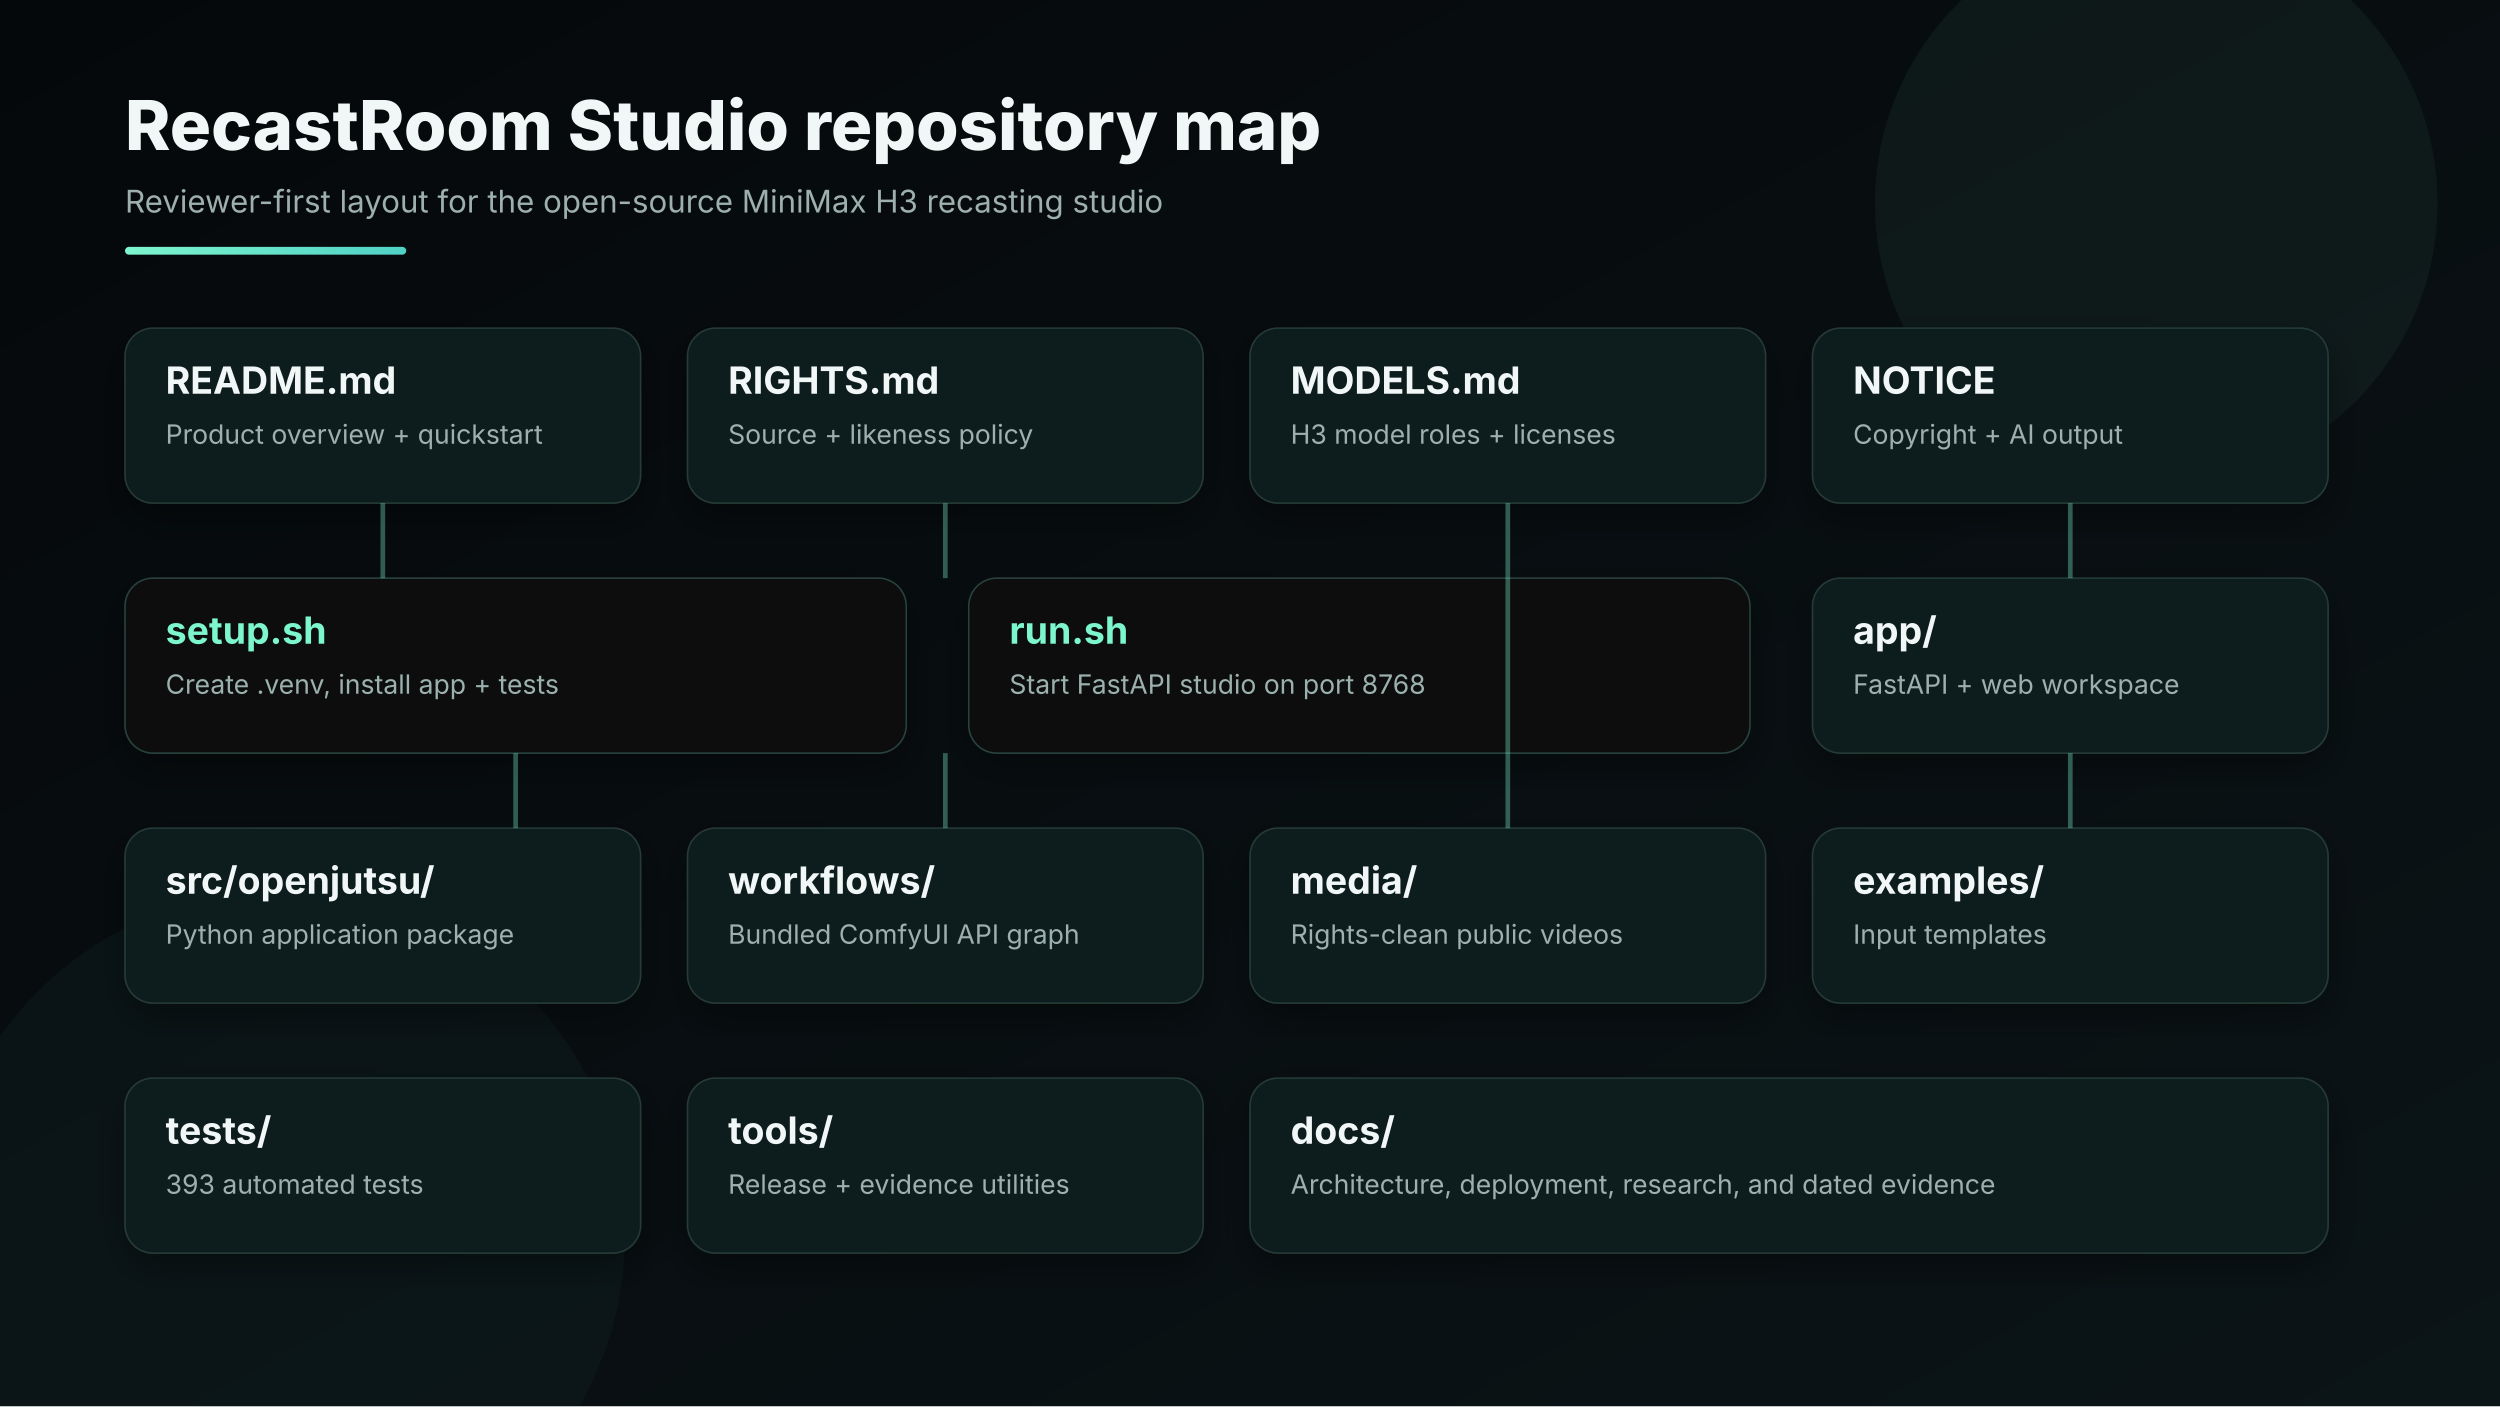
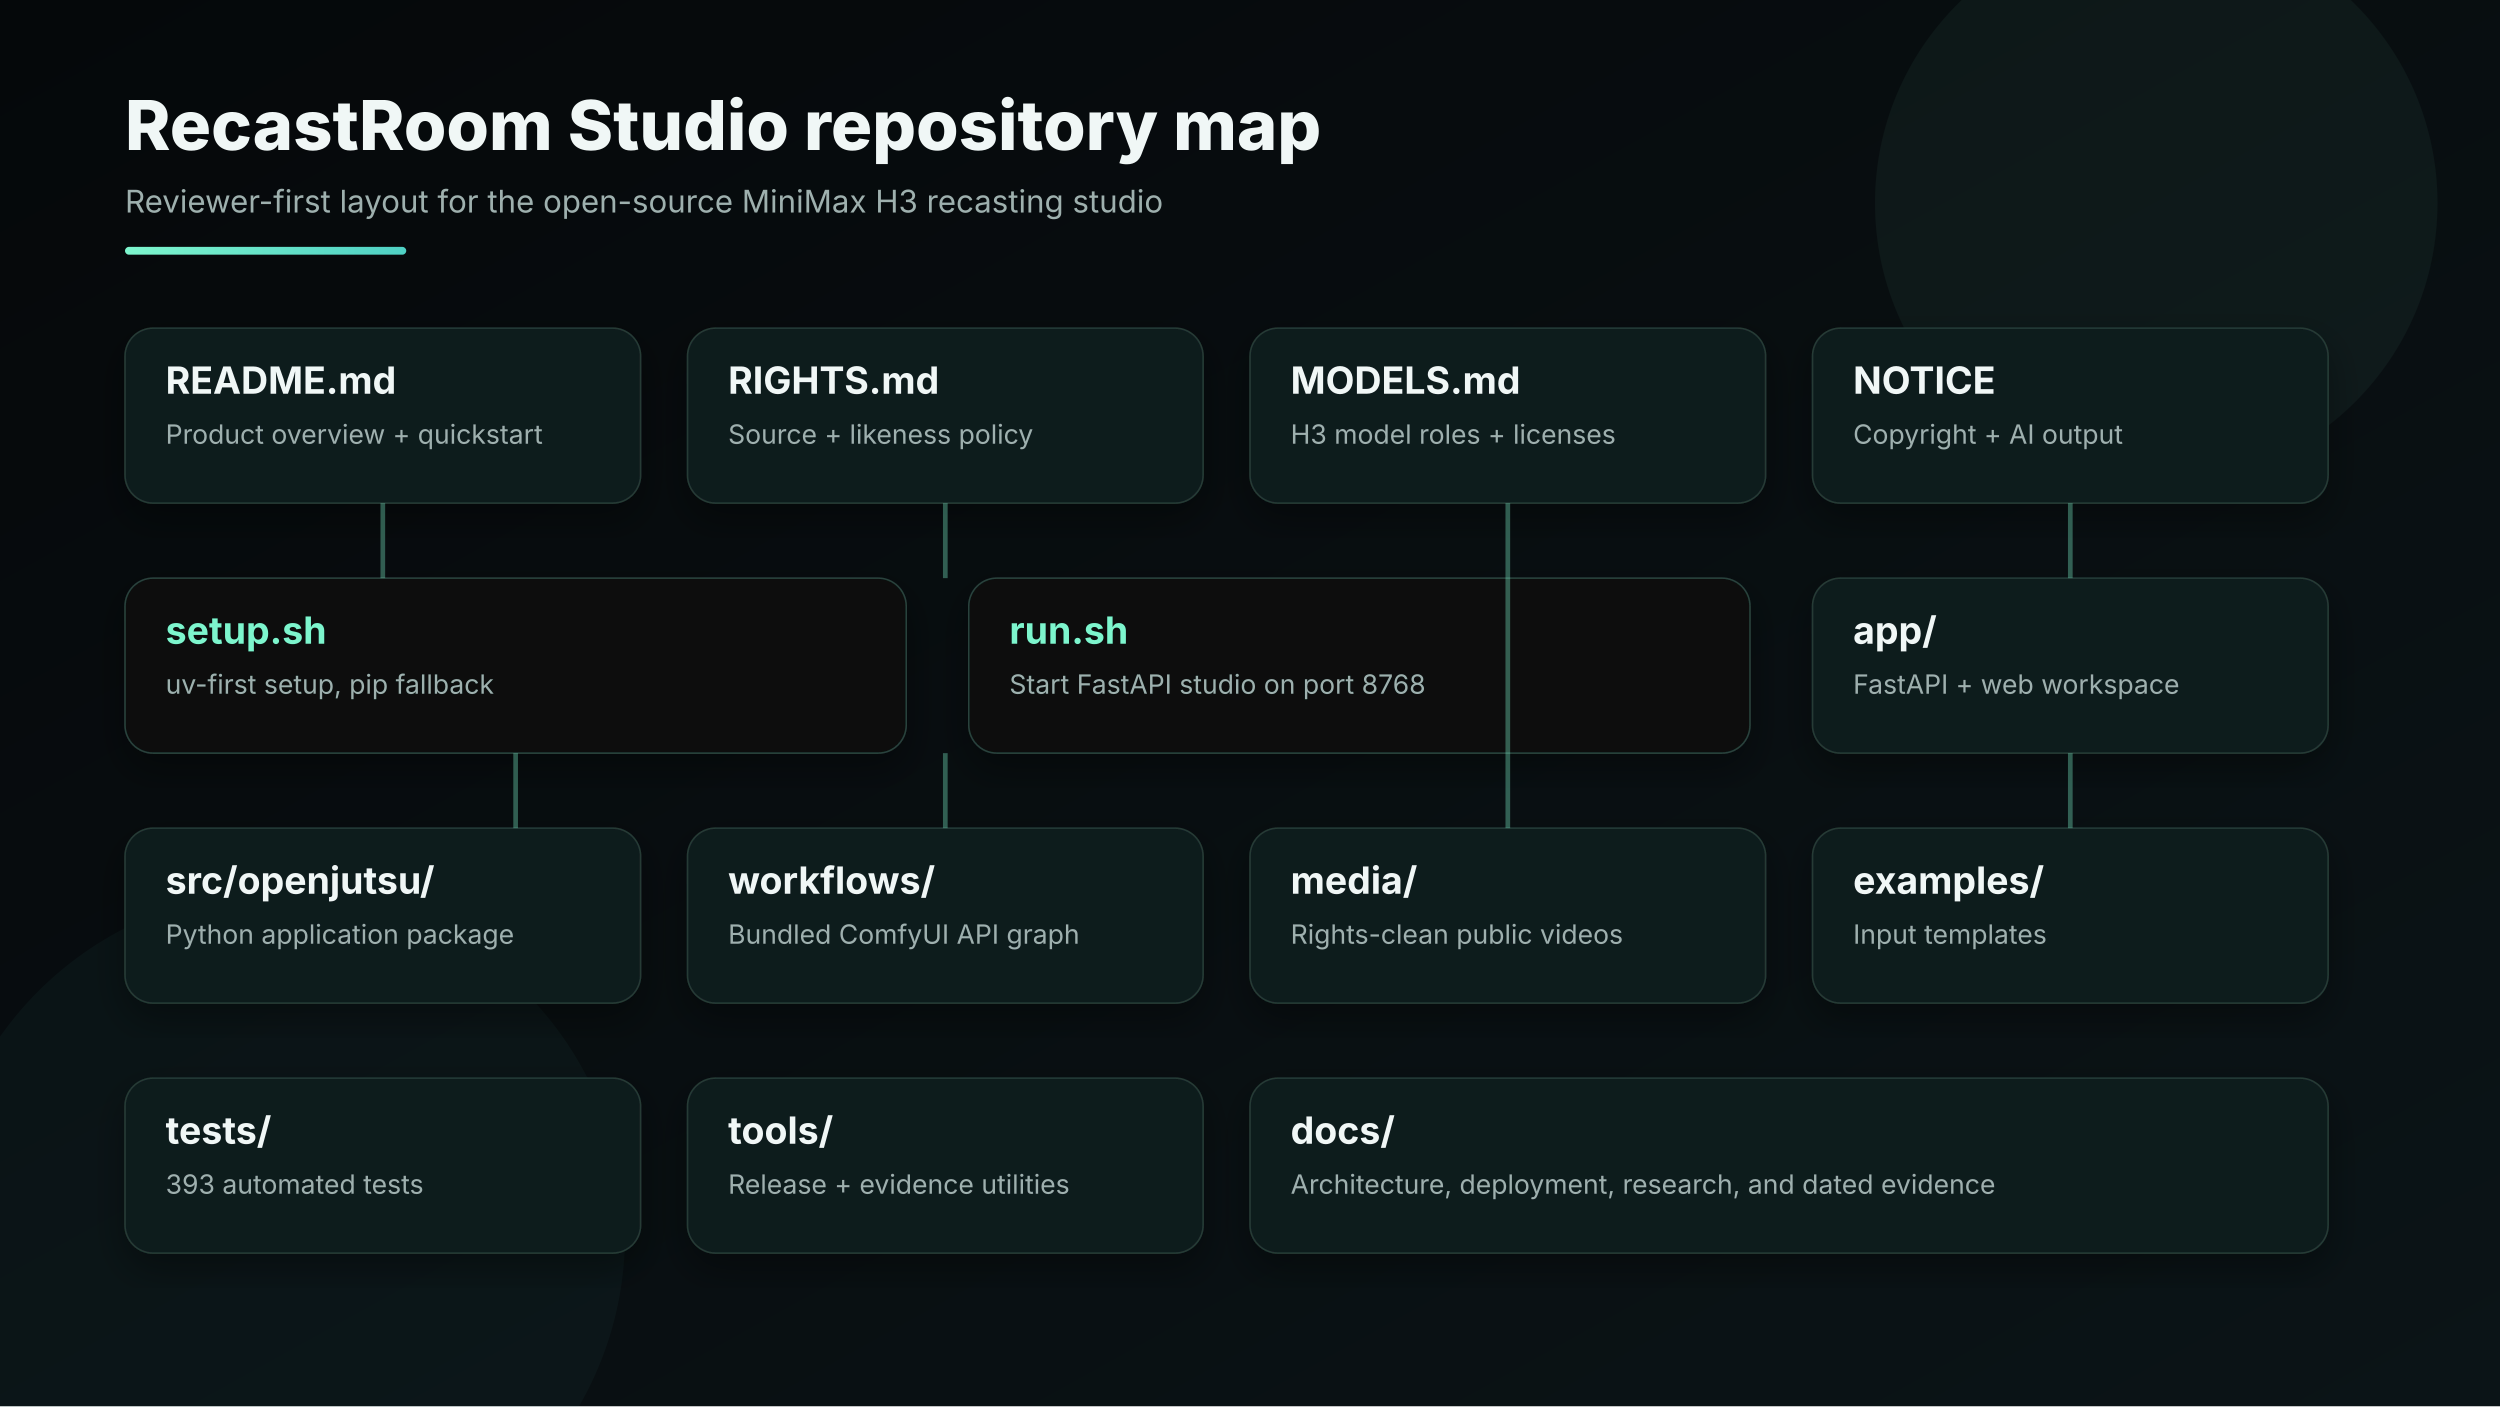
<svg xmlns="http://www.w3.org/2000/svg" width="1600" height="900" viewBox="0 0 1600 900">
  <defs>
    <linearGradient id="bg" x1="0" y1="0" x2="1" y2="1">
      <stop offset="0%" stop-color="#05080a" />
      <stop offset="100%" stop-color="#0b1417" />
    </linearGradient>
    <linearGradient id="edge" x1="0" y1="0" x2="1" y2="0">
      <stop offset="0%" stop-color="#7df5cd" />
      <stop offset="100%" stop-color="#4fd1c5" />
    </linearGradient>
    <filter id="shadow" x="-20%" y="-20%" width="140%" height="140%">
      <feDropShadow dx="0" dy="10" stdDeviation="12" flood-color="#000000" flood-opacity="0.35" />
    </filter>
  </defs>
  <rect width="1600" height="900" fill="url(#bg)" />
  <circle cx="1380" cy="130" r="180" fill="#7df5cd" opacity="0.05" />
  <circle cx="180" cy="790" r="220" fill="#4fd1c5" opacity="0.04" />
  <text x="80" y="96" fill="#f0f7f6" font-family="Inter, ui-sans-serif, system-ui, sans-serif" font-size="44" font-weight="800">RecastRoom Studio repository map</text>
  <text x="80" y="136" fill="#9eb0ae" font-family="Inter, ui-sans-serif, system-ui, sans-serif" font-size="20">Reviewer-first layout for the open-source MiniMax H3 recasting studio</text>
  <rect x="80" y="158" width="180" height="5" rx="2.5" fill="url(#edge)" />
  <g font-family="Inter, ui-sans-serif, system-ui, sans-serif">
    <g filter="url(#shadow)">
      <rect x="80" y="210" width="330" height="112" rx="18" fill="#101c1f" stroke="#263b36" />
      <text x="106" y="252" fill="#f0f7f6" font-size="24" font-weight="700">README.md</text>
      <text x="106" y="284" fill="#9eb0ae" font-size="17">Product overview + quickstart</text>
    </g>
    <g filter="url(#shadow)">
      <rect x="440" y="210" width="330" height="112" rx="18" fill="#101c1f" stroke="#263b36" />
      <text x="466" y="252" fill="#f0f7f6" font-size="24" font-weight="700">RIGHTS.md</text>
      <text x="466" y="284" fill="#9eb0ae" font-size="17">Source + likeness policy</text>
    </g>
    <g filter="url(#shadow)">
      <rect x="800" y="210" width="330" height="112" rx="18" fill="#101c1f" stroke="#263b36" />
      <text x="826" y="252" fill="#f0f7f6" font-size="24" font-weight="700">MODELS.md</text>
      <text x="826" y="284" fill="#9eb0ae" font-size="17">H3 model roles + licenses</text>
    </g>
    <g filter="url(#shadow)">
      <rect x="1160" y="210" width="330" height="112" rx="18" fill="#101c1f" stroke="#263b36" />
      <text x="1186" y="252" fill="#f0f7f6" font-size="24" font-weight="700">NOTICE</text>
      <text x="1186" y="284" fill="#9eb0ae" font-size="17">Copyright + AI output</text>
    </g>
    <g filter="url(#shadow)">
      <rect x="80" y="370" width="500" height="112" rx="18" fill="#07100f" stroke="#2a423c" />
      <text x="106" y="412" fill="#7df5cd" font-size="24" font-weight="700">setup.sh</text>
-       <text x="106" y="444" fill="#9eb0ae" font-size="17">Create .venv, install app + tests</text>
+       <text x="106" y="444" fill="#9eb0ae" font-size="17">uv-first setup, pip fallback</text>
    </g>
    <g filter="url(#shadow)">
      <rect x="620" y="370" width="500" height="112" rx="18" fill="#07100f" stroke="#2a423c" />
      <text x="646" y="412" fill="#7df5cd" font-size="24" font-weight="700">run.sh</text>
      <text x="646" y="444" fill="#9eb0ae" font-size="17">Start FastAPI studio on port 8768</text>
    </g>
    <g filter="url(#shadow)">
      <rect x="1160" y="370" width="330" height="112" rx="18" fill="#101c1f" stroke="#263b36" />
      <text x="1186" y="412" fill="#f0f7f6" font-size="24" font-weight="700">app/</text>
      <text x="1186" y="444" fill="#9eb0ae" font-size="17">FastAPI + web workspace</text>
    </g>
    <g filter="url(#shadow)">
      <rect x="80" y="530" width="330" height="112" rx="18" fill="#101c1f" stroke="#263b36" />
      <text x="106" y="572" fill="#f0f7f6" font-size="24" font-weight="700">src/openjutsu/</text>
      <text x="106" y="604" fill="#9eb0ae" font-size="17">Python application package</text>
    </g>
    <g filter="url(#shadow)">
      <rect x="440" y="530" width="330" height="112" rx="18" fill="#101c1f" stroke="#263b36" />
      <text x="466" y="572" fill="#f0f7f6" font-size="24" font-weight="700">workflows/</text>
      <text x="466" y="604" fill="#9eb0ae" font-size="17">Bundled ComfyUI API graph</text>
    </g>
    <g filter="url(#shadow)">
      <rect x="800" y="530" width="330" height="112" rx="18" fill="#101c1f" stroke="#263b36" />
      <text x="826" y="572" fill="#f0f7f6" font-size="24" font-weight="700">media/</text>
      <text x="826" y="604" fill="#9eb0ae" font-size="17">Rights-clean public videos</text>
    </g>
    <g filter="url(#shadow)">
      <rect x="1160" y="530" width="330" height="112" rx="18" fill="#101c1f" stroke="#263b36" />
      <text x="1186" y="572" fill="#f0f7f6" font-size="24" font-weight="700">examples/</text>
      <text x="1186" y="604" fill="#9eb0ae" font-size="17">Input templates</text>
    </g>
    <g filter="url(#shadow)">
      <rect x="80" y="690" width="330" height="112" rx="18" fill="#101c1f" stroke="#263b36" />
      <text x="106" y="732" fill="#f0f7f6" font-size="24" font-weight="700">tests/</text>
      <text x="106" y="764" fill="#9eb0ae" font-size="17">393 automated tests</text>
    </g>
    <g filter="url(#shadow)">
      <rect x="440" y="690" width="330" height="112" rx="18" fill="#101c1f" stroke="#263b36" />
      <text x="466" y="732" fill="#f0f7f6" font-size="24" font-weight="700">tools/</text>
      <text x="466" y="764" fill="#9eb0ae" font-size="17">Release + evidence utilities</text>
    </g>
    <g filter="url(#shadow)">
      <rect x="800" y="690" width="690" height="112" rx="18" fill="#101c1f" stroke="#263b36" />
      <text x="826" y="732" fill="#f0f7f6" font-size="24" font-weight="700">docs/</text>
      <text x="826" y="764" fill="#9eb0ae" font-size="17">Architecture, deployment, research, and dated evidence</text>
    </g>
  </g>
  <g stroke="#7df5cd" stroke-width="3" opacity="0.35" fill="none">
    <path d="M245 322 C 245 350 245 350 245 370" />
    <path d="M330 482 C 330 510 330 510 330 530" />
    <path d="M605 322 C 605 350 605 350 605 370" />
    <path d="M605 482 C 605 510 605 510 605 530" />
    <path d="M965 322 C 965 350 965 350 965 530" />
    <path d="M1325 322 C 1325 350 1325 350 1325 370" />
    <path d="M1325 482 C 1325 510 1325 510 1325 530" />
  </g>
</svg>
